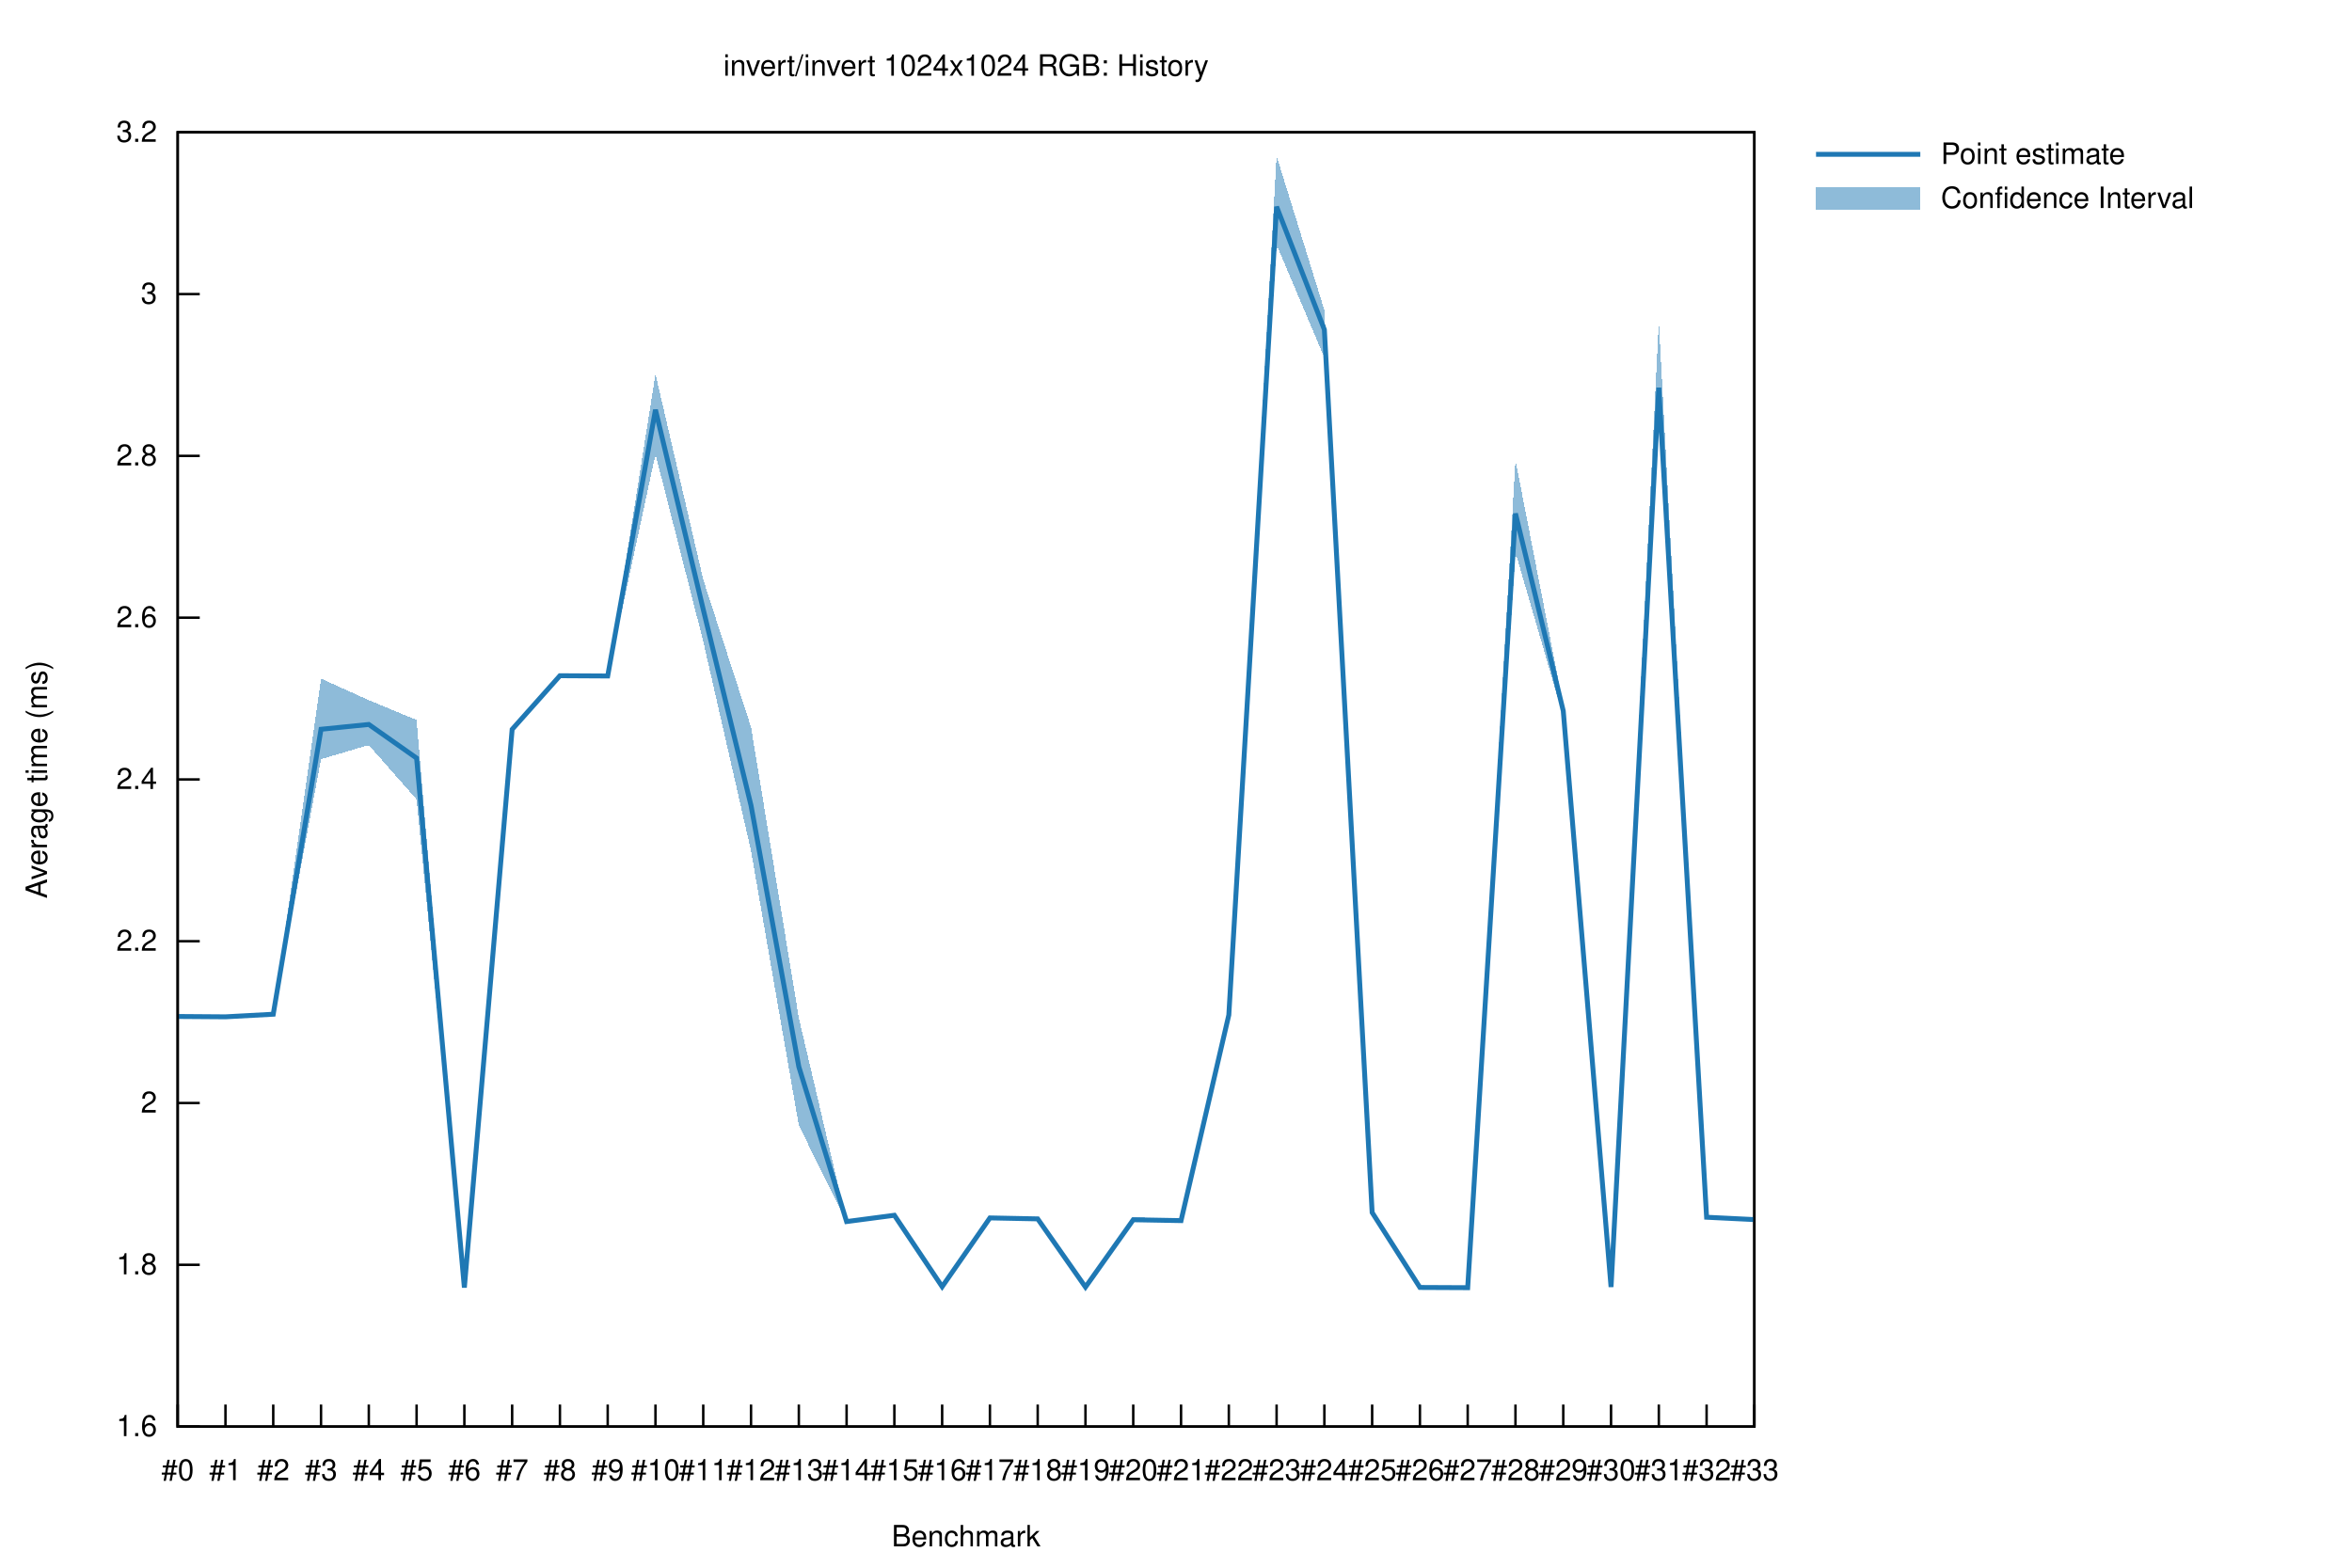
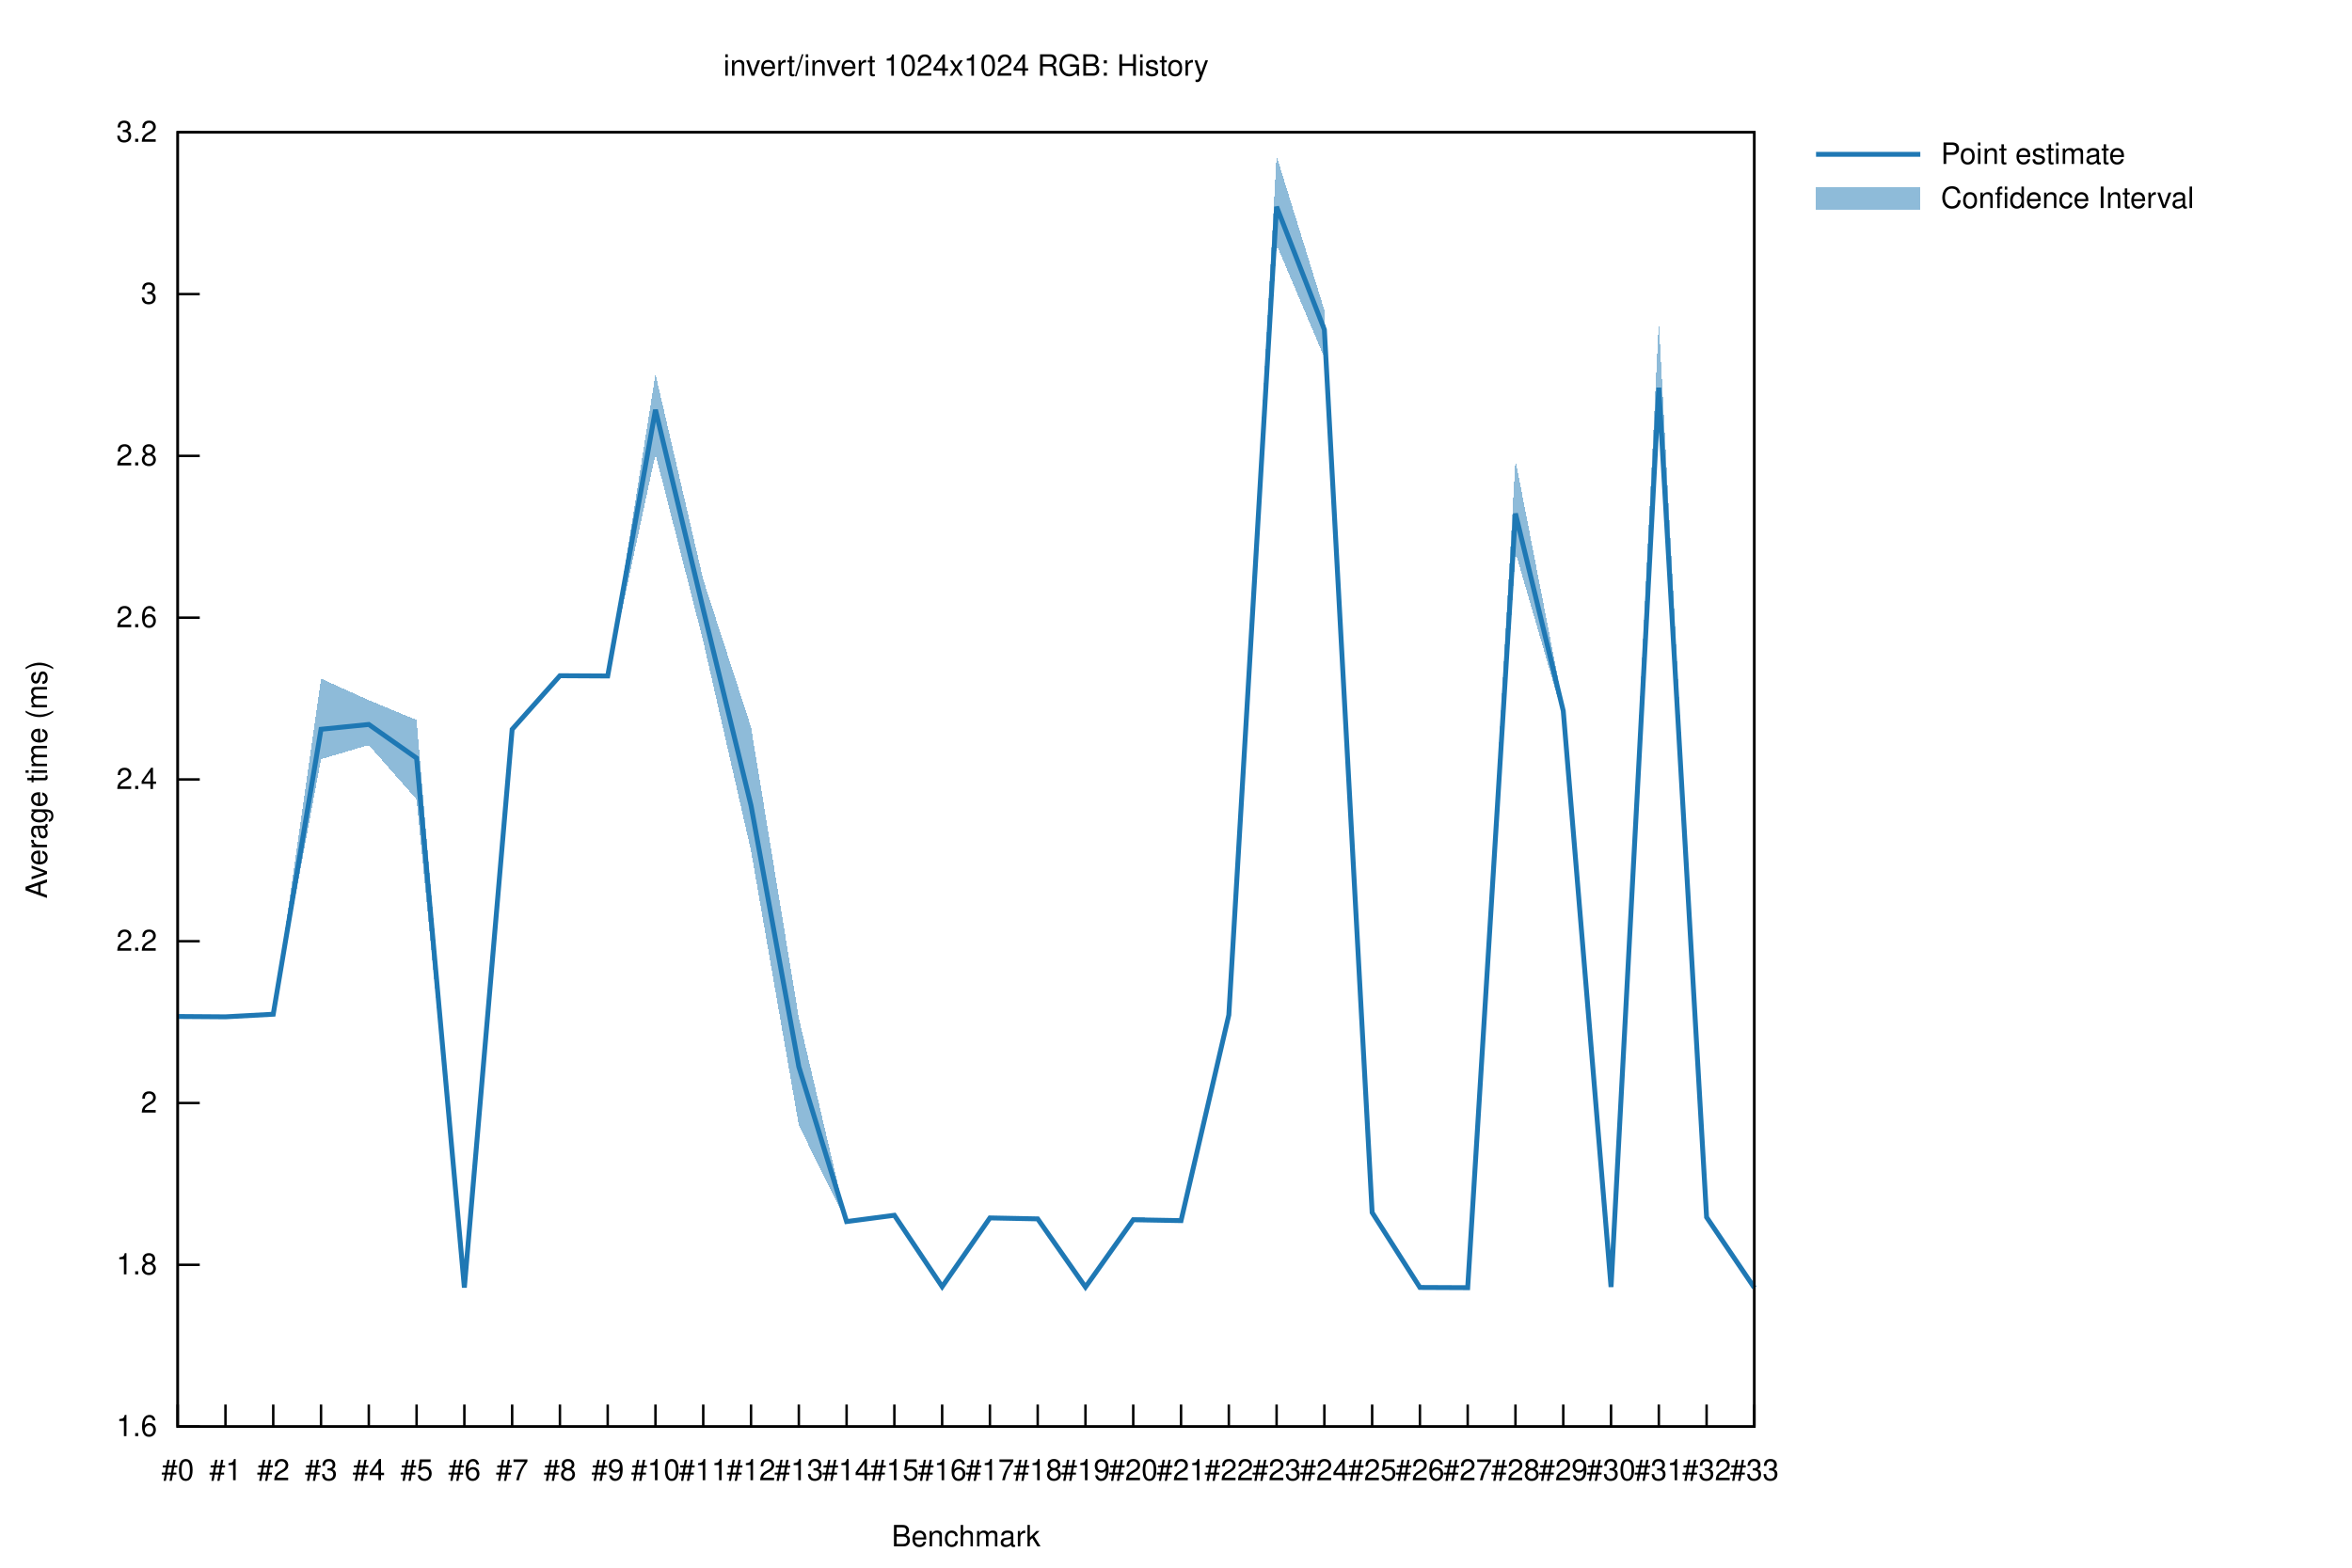
<svg xmlns="http://www.w3.org/2000/svg" xmlns:xlink="http://www.w3.org/1999/xlink" viewBox="0 0 960 640">
  <g id="gnuplot_canvas">
    <rect x="0" y="0" width="960" height="640" fill="none" />
    <defs>
      <circle id="gpDot" r="0.5" stroke-width="0.5" stroke="currentColor" />
      <path id="gpPt0" stroke-width="0.222" stroke="currentColor" d="M-1,0 h2 M0,-1 v2" />
      <path id="gpPt1" stroke-width="0.222" stroke="currentColor" d="M-1,-1 L1,1 M1,-1 L-1,1" />
      <path id="gpPt2" stroke-width="0.222" stroke="currentColor" d="M-1,0 L1,0 M0,-1 L0,1 M-1,-1 L1,1 M-1,1 L1,-1" />
      <rect id="gpPt3" stroke-width="0.222" stroke="currentColor" x="-1" y="-1" width="2" height="2" />
      <rect id="gpPt4" stroke-width="0.222" stroke="currentColor" fill="currentColor" x="-1" y="-1" width="2" height="2" />
      <circle id="gpPt5" stroke-width="0.222" stroke="currentColor" cx="0" cy="0" r="1" />
      <use xlink:href="#gpPt5" id="gpPt6" fill="currentColor" stroke="none" />
      <path id="gpPt7" stroke-width="0.222" stroke="currentColor" d="M0,-1.33 L-1.33,0.67 L1.33,0.67 z" />
      <use xlink:href="#gpPt7" id="gpPt8" fill="currentColor" stroke="none" />
      <use xlink:href="#gpPt7" id="gpPt9" stroke="currentColor" transform="rotate(180)" />
      <use xlink:href="#gpPt9" id="gpPt10" fill="currentColor" stroke="none" />
      <use xlink:href="#gpPt3" id="gpPt11" stroke="currentColor" transform="rotate(45)" />
      <use xlink:href="#gpPt11" id="gpPt12" fill="currentColor" stroke="none" />
      <path id="gpPt13" stroke-width="0.222" stroke="currentColor" d="M0,1.330 L1.265,0.411 L0.782,-1.067 L-0.782,-1.076 L-1.265,0.411 z" />
      <use xlink:href="#gpPt13" id="gpPt14" fill="currentColor" stroke="none" />
      <filter id="textbox" filterUnits="objectBoundingBox" x="0" y="0" height="1" width="1">
        <feFlood flood-color="white" flood-opacity="1" result="bgnd" />
        <feComposite in="SourceGraphic" in2="bgnd" operator="atop" />
      </filter>
      <filter id="greybox" filterUnits="objectBoundingBox" x="0" y="0" height="1" width="1">
        <feFlood flood-color="lightgrey" flood-opacity="1" result="grey" />
        <feComposite in="SourceGraphic" in2="grey" operator="atop" />
      </filter>
    </defs>
    <g fill="none" color="white" stroke="currentColor" stroke-width="1.00" stroke-linecap="butt" stroke-linejoin="miter">
</g>
    <g fill="none" color="black" stroke="currentColor" stroke-width="1.00" stroke-linecap="butt" stroke-linejoin="miter">
      <path stroke="black" d="M72.53,582.40 L81.53,582.40  " />
      <g transform="translate(64.14,586.30)" stroke="none" fill="black" font-family="Helvetica" font-size="12.00" text-anchor="end">
        <text>
          <tspan font-family="Helvetica"> 1.6</tspan>
        </text>
      </g>
    </g>
    <g fill="none" color="black" stroke="currentColor" stroke-width="1.00" stroke-linecap="butt" stroke-linejoin="miter">
      <path stroke="black" d="M72.53,516.35 L81.53,516.35  " />
      <g transform="translate(64.14,520.25)" stroke="none" fill="black" font-family="Helvetica" font-size="12.00" text-anchor="end">
        <text>
          <tspan font-family="Helvetica"> 1.8</tspan>
        </text>
      </g>
    </g>
    <g fill="none" color="black" stroke="currentColor" stroke-width="1.00" stroke-linecap="butt" stroke-linejoin="miter">
      <path stroke="black" d="M72.53,450.30 L81.53,450.30  " />
      <g transform="translate(64.14,454.20)" stroke="none" fill="black" font-family="Helvetica" font-size="12.00" text-anchor="end">
        <text>
          <tspan font-family="Helvetica"> 2</tspan>
        </text>
      </g>
    </g>
    <g fill="none" color="black" stroke="currentColor" stroke-width="1.00" stroke-linecap="butt" stroke-linejoin="miter">
      <path stroke="black" d="M72.53,384.25 L81.53,384.25  " />
      <g transform="translate(64.14,388.15)" stroke="none" fill="black" font-family="Helvetica" font-size="12.00" text-anchor="end">
        <text>
          <tspan font-family="Helvetica"> 2.2</tspan>
        </text>
      </g>
    </g>
    <g fill="none" color="black" stroke="currentColor" stroke-width="1.00" stroke-linecap="butt" stroke-linejoin="miter">
      <path stroke="black" d="M72.53,318.20 L81.53,318.20  " />
      <g transform="translate(64.14,322.10)" stroke="none" fill="black" font-family="Helvetica" font-size="12.00" text-anchor="end">
        <text>
          <tspan font-family="Helvetica"> 2.4</tspan>
        </text>
      </g>
    </g>
    <g fill="none" color="black" stroke="currentColor" stroke-width="1.00" stroke-linecap="butt" stroke-linejoin="miter">
      <path stroke="black" d="M72.53,252.16 L81.53,252.16  " />
      <g transform="translate(64.14,256.06)" stroke="none" fill="black" font-family="Helvetica" font-size="12.00" text-anchor="end">
        <text>
          <tspan font-family="Helvetica"> 2.6</tspan>
        </text>
      </g>
    </g>
    <g fill="none" color="black" stroke="currentColor" stroke-width="1.00" stroke-linecap="butt" stroke-linejoin="miter">
      <path stroke="black" d="M72.53,186.11 L81.53,186.11  " />
      <g transform="translate(64.14,190.01)" stroke="none" fill="black" font-family="Helvetica" font-size="12.00" text-anchor="end">
        <text>
          <tspan font-family="Helvetica"> 2.8</tspan>
        </text>
      </g>
    </g>
    <g fill="none" color="black" stroke="currentColor" stroke-width="1.00" stroke-linecap="butt" stroke-linejoin="miter">
      <path stroke="black" d="M72.53,120.06 L81.53,120.06  " />
      <g transform="translate(64.14,123.96)" stroke="none" fill="black" font-family="Helvetica" font-size="12.00" text-anchor="end">
        <text>
          <tspan font-family="Helvetica"> 3</tspan>
        </text>
      </g>
    </g>
    <g fill="none" color="black" stroke="currentColor" stroke-width="1.00" stroke-linecap="butt" stroke-linejoin="miter">
      <path stroke="black" d="M72.53,54.01 L81.53,54.01  " />
      <g transform="translate(64.14,57.91)" stroke="none" fill="black" font-family="Helvetica" font-size="12.00" text-anchor="end">
        <text>
          <tspan font-family="Helvetica"> 3.2</tspan>
        </text>
      </g>
    </g>
    <g fill="none" color="black" stroke="currentColor" stroke-width="1.00" stroke-linecap="butt" stroke-linejoin="miter">
      <path stroke="black" d="M72.53,582.40 L72.53,573.40  " />
      <g transform="translate(72.53,604.30)" stroke="none" fill="black" font-family="Helvetica" font-size="12.00" text-anchor="middle">
        <text>
          <tspan font-family="Helvetica">#0</tspan>
        </text>
      </g>
    </g>
    <g fill="none" color="black" stroke="currentColor" stroke-width="1.00" stroke-linecap="butt" stroke-linejoin="miter">
      <path stroke="black" d="M92.03,582.40 L92.03,573.40  " />
      <g transform="translate(92.03,604.30)" stroke="none" fill="black" font-family="Helvetica" font-size="12.00" text-anchor="middle">
        <text>
          <tspan font-family="Helvetica">#1</tspan>
        </text>
      </g>
    </g>
    <g fill="none" color="black" stroke="currentColor" stroke-width="1.00" stroke-linecap="butt" stroke-linejoin="miter">
      <path stroke="black" d="M111.53,582.40 L111.53,573.40  " />
      <g transform="translate(111.53,604.30)" stroke="none" fill="black" font-family="Helvetica" font-size="12.00" text-anchor="middle">
        <text>
          <tspan font-family="Helvetica">#2</tspan>
        </text>
      </g>
    </g>
    <g fill="none" color="black" stroke="currentColor" stroke-width="1.00" stroke-linecap="butt" stroke-linejoin="miter">
      <path stroke="black" d="M131.03,582.40 L131.03,573.40  " />
      <g transform="translate(131.03,604.30)" stroke="none" fill="black" font-family="Helvetica" font-size="12.00" text-anchor="middle">
        <text>
          <tspan font-family="Helvetica">#3</tspan>
        </text>
      </g>
    </g>
    <g fill="none" color="black" stroke="currentColor" stroke-width="1.00" stroke-linecap="butt" stroke-linejoin="miter">
      <path stroke="black" d="M150.53,582.40 L150.53,573.40  " />
      <g transform="translate(150.53,604.30)" stroke="none" fill="black" font-family="Helvetica" font-size="12.00" text-anchor="middle">
        <text>
          <tspan font-family="Helvetica">#4</tspan>
        </text>
      </g>
    </g>
    <g fill="none" color="black" stroke="currentColor" stroke-width="1.00" stroke-linecap="butt" stroke-linejoin="miter">
      <path stroke="black" d="M170.04,582.40 L170.04,573.40  " />
      <g transform="translate(170.04,604.30)" stroke="none" fill="black" font-family="Helvetica" font-size="12.00" text-anchor="middle">
        <text>
          <tspan font-family="Helvetica">#5</tspan>
        </text>
      </g>
    </g>
    <g fill="none" color="black" stroke="currentColor" stroke-width="1.00" stroke-linecap="butt" stroke-linejoin="miter">
      <path stroke="black" d="M189.54,582.40 L189.54,573.40  " />
      <g transform="translate(189.54,604.30)" stroke="none" fill="black" font-family="Helvetica" font-size="12.00" text-anchor="middle">
        <text>
          <tspan font-family="Helvetica">#6</tspan>
        </text>
      </g>
    </g>
    <g fill="none" color="black" stroke="currentColor" stroke-width="1.00" stroke-linecap="butt" stroke-linejoin="miter">
      <path stroke="black" d="M209.04,582.40 L209.04,573.40  " />
      <g transform="translate(209.04,604.30)" stroke="none" fill="black" font-family="Helvetica" font-size="12.00" text-anchor="middle">
        <text>
          <tspan font-family="Helvetica">#7</tspan>
        </text>
      </g>
    </g>
    <g fill="none" color="black" stroke="currentColor" stroke-width="1.00" stroke-linecap="butt" stroke-linejoin="miter">
      <path stroke="black" d="M228.54,582.40 L228.54,573.40  " />
      <g transform="translate(228.54,604.30)" stroke="none" fill="black" font-family="Helvetica" font-size="12.00" text-anchor="middle">
        <text>
          <tspan font-family="Helvetica">#8</tspan>
        </text>
      </g>
    </g>
    <g fill="none" color="black" stroke="currentColor" stroke-width="1.00" stroke-linecap="butt" stroke-linejoin="miter">
      <path stroke="black" d="M248.04,582.40 L248.04,573.40  " />
      <g transform="translate(248.04,604.30)" stroke="none" fill="black" font-family="Helvetica" font-size="12.00" text-anchor="middle">
        <text>
          <tspan font-family="Helvetica">#9</tspan>
        </text>
      </g>
    </g>
    <g fill="none" color="black" stroke="currentColor" stroke-width="1.00" stroke-linecap="butt" stroke-linejoin="miter">
      <path stroke="black" d="M267.54,582.40 L267.54,573.40  " />
      <g transform="translate(267.54,604.30)" stroke="none" fill="black" font-family="Helvetica" font-size="12.00" text-anchor="middle">
        <text>
          <tspan font-family="Helvetica">#10</tspan>
        </text>
      </g>
    </g>
    <g fill="none" color="black" stroke="currentColor" stroke-width="1.00" stroke-linecap="butt" stroke-linejoin="miter">
      <path stroke="black" d="M287.04,582.40 L287.04,573.40  " />
      <g transform="translate(287.04,604.30)" stroke="none" fill="black" font-family="Helvetica" font-size="12.00" text-anchor="middle">
        <text>
          <tspan font-family="Helvetica">#11</tspan>
        </text>
      </g>
    </g>
    <g fill="none" color="black" stroke="currentColor" stroke-width="1.00" stroke-linecap="butt" stroke-linejoin="miter">
      <path stroke="black" d="M306.54,582.40 L306.54,573.40  " />
      <g transform="translate(306.54,604.30)" stroke="none" fill="black" font-family="Helvetica" font-size="12.00" text-anchor="middle">
        <text>
          <tspan font-family="Helvetica">#12</tspan>
        </text>
      </g>
    </g>
    <g fill="none" color="black" stroke="currentColor" stroke-width="1.00" stroke-linecap="butt" stroke-linejoin="miter">
      <path stroke="black" d="M326.05,582.40 L326.05,573.40  " />
      <g transform="translate(326.05,604.30)" stroke="none" fill="black" font-family="Helvetica" font-size="12.00" text-anchor="middle">
        <text>
          <tspan font-family="Helvetica">#13</tspan>
        </text>
      </g>
    </g>
    <g fill="none" color="black" stroke="currentColor" stroke-width="1.00" stroke-linecap="butt" stroke-linejoin="miter">
      <path stroke="black" d="M345.55,582.40 L345.55,573.40  " />
      <g transform="translate(345.55,604.30)" stroke="none" fill="black" font-family="Helvetica" font-size="12.00" text-anchor="middle">
        <text>
          <tspan font-family="Helvetica">#14</tspan>
        </text>
      </g>
    </g>
    <g fill="none" color="black" stroke="currentColor" stroke-width="1.00" stroke-linecap="butt" stroke-linejoin="miter">
      <path stroke="black" d="M365.05,582.40 L365.05,573.40  " />
      <g transform="translate(365.05,604.30)" stroke="none" fill="black" font-family="Helvetica" font-size="12.00" text-anchor="middle">
        <text>
          <tspan font-family="Helvetica">#15</tspan>
        </text>
      </g>
    </g>
    <g fill="none" color="black" stroke="currentColor" stroke-width="1.00" stroke-linecap="butt" stroke-linejoin="miter">
      <path stroke="black" d="M384.55,582.40 L384.55,573.40  " />
      <g transform="translate(384.55,604.30)" stroke="none" fill="black" font-family="Helvetica" font-size="12.00" text-anchor="middle">
        <text>
          <tspan font-family="Helvetica">#16</tspan>
        </text>
      </g>
    </g>
    <g fill="none" color="black" stroke="currentColor" stroke-width="1.00" stroke-linecap="butt" stroke-linejoin="miter">
      <path stroke="black" d="M404.05,582.40 L404.05,573.40  " />
      <g transform="translate(404.05,604.30)" stroke="none" fill="black" font-family="Helvetica" font-size="12.00" text-anchor="middle">
        <text>
          <tspan font-family="Helvetica">#17</tspan>
        </text>
      </g>
    </g>
    <g fill="none" color="black" stroke="currentColor" stroke-width="1.00" stroke-linecap="butt" stroke-linejoin="miter">
      <path stroke="black" d="M423.55,582.40 L423.55,573.40  " />
      <g transform="translate(423.55,604.30)" stroke="none" fill="black" font-family="Helvetica" font-size="12.00" text-anchor="middle">
        <text>
          <tspan font-family="Helvetica">#18</tspan>
        </text>
      </g>
    </g>
    <g fill="none" color="black" stroke="currentColor" stroke-width="1.00" stroke-linecap="butt" stroke-linejoin="miter">
      <path stroke="black" d="M443.05,582.40 L443.05,573.40  " />
      <g transform="translate(443.05,604.30)" stroke="none" fill="black" font-family="Helvetica" font-size="12.00" text-anchor="middle">
        <text>
          <tspan font-family="Helvetica">#19</tspan>
        </text>
      </g>
    </g>
    <g fill="none" color="black" stroke="currentColor" stroke-width="1.00" stroke-linecap="butt" stroke-linejoin="miter">
      <path stroke="black" d="M462.55,582.40 L462.55,573.40  " />
      <g transform="translate(462.55,604.30)" stroke="none" fill="black" font-family="Helvetica" font-size="12.00" text-anchor="middle">
        <text>
          <tspan font-family="Helvetica">#20</tspan>
        </text>
      </g>
    </g>
    <g fill="none" color="black" stroke="currentColor" stroke-width="1.00" stroke-linecap="butt" stroke-linejoin="miter">
      <path stroke="black" d="M482.06,582.40 L482.06,573.40  " />
      <g transform="translate(482.06,604.30)" stroke="none" fill="black" font-family="Helvetica" font-size="12.00" text-anchor="middle">
        <text>
          <tspan font-family="Helvetica">#21</tspan>
        </text>
      </g>
    </g>
    <g fill="none" color="black" stroke="currentColor" stroke-width="1.00" stroke-linecap="butt" stroke-linejoin="miter">
      <path stroke="black" d="M501.56,582.40 L501.56,573.40  " />
      <g transform="translate(501.56,604.30)" stroke="none" fill="black" font-family="Helvetica" font-size="12.00" text-anchor="middle">
        <text>
          <tspan font-family="Helvetica">#22</tspan>
        </text>
      </g>
    </g>
    <g fill="none" color="black" stroke="currentColor" stroke-width="1.00" stroke-linecap="butt" stroke-linejoin="miter">
      <path stroke="black" d="M521.06,582.40 L521.06,573.40  " />
      <g transform="translate(521.06,604.30)" stroke="none" fill="black" font-family="Helvetica" font-size="12.00" text-anchor="middle">
        <text>
          <tspan font-family="Helvetica">#23</tspan>
        </text>
      </g>
    </g>
    <g fill="none" color="black" stroke="currentColor" stroke-width="1.00" stroke-linecap="butt" stroke-linejoin="miter">
      <path stroke="black" d="M540.56,582.40 L540.56,573.40  " />
      <g transform="translate(540.56,604.30)" stroke="none" fill="black" font-family="Helvetica" font-size="12.00" text-anchor="middle">
        <text>
          <tspan font-family="Helvetica">#24</tspan>
        </text>
      </g>
    </g>
    <g fill="none" color="black" stroke="currentColor" stroke-width="1.00" stroke-linecap="butt" stroke-linejoin="miter">
      <path stroke="black" d="M560.06,582.40 L560.06,573.40  " />
      <g transform="translate(560.06,604.30)" stroke="none" fill="black" font-family="Helvetica" font-size="12.00" text-anchor="middle">
        <text>
          <tspan font-family="Helvetica">#25</tspan>
        </text>
      </g>
    </g>
    <g fill="none" color="black" stroke="currentColor" stroke-width="1.00" stroke-linecap="butt" stroke-linejoin="miter">
      <path stroke="black" d="M579.56,582.40 L579.56,573.40  " />
      <g transform="translate(579.56,604.30)" stroke="none" fill="black" font-family="Helvetica" font-size="12.00" text-anchor="middle">
        <text>
          <tspan font-family="Helvetica">#26</tspan>
        </text>
      </g>
    </g>
    <g fill="none" color="black" stroke="currentColor" stroke-width="1.00" stroke-linecap="butt" stroke-linejoin="miter">
      <path stroke="black" d="M599.06,582.40 L599.06,573.40  " />
      <g transform="translate(599.06,604.30)" stroke="none" fill="black" font-family="Helvetica" font-size="12.00" text-anchor="middle">
        <text>
          <tspan font-family="Helvetica">#27</tspan>
        </text>
      </g>
    </g>
    <g fill="none" color="black" stroke="currentColor" stroke-width="1.00" stroke-linecap="butt" stroke-linejoin="miter">
      <path stroke="black" d="M618.56,582.40 L618.56,573.40  " />
      <g transform="translate(618.56,604.30)" stroke="none" fill="black" font-family="Helvetica" font-size="12.00" text-anchor="middle">
        <text>
          <tspan font-family="Helvetica">#28</tspan>
        </text>
      </g>
    </g>
    <g fill="none" color="black" stroke="currentColor" stroke-width="1.00" stroke-linecap="butt" stroke-linejoin="miter">
      <path stroke="black" d="M638.07,582.40 L638.07,573.40  " />
      <g transform="translate(638.07,604.30)" stroke="none" fill="black" font-family="Helvetica" font-size="12.00" text-anchor="middle">
        <text>
          <tspan font-family="Helvetica">#29</tspan>
        </text>
      </g>
    </g>
    <g fill="none" color="black" stroke="currentColor" stroke-width="1.00" stroke-linecap="butt" stroke-linejoin="miter">
      <path stroke="black" d="M657.57,582.40 L657.57,573.40  " />
      <g transform="translate(657.57,604.30)" stroke="none" fill="black" font-family="Helvetica" font-size="12.00" text-anchor="middle">
        <text>
          <tspan font-family="Helvetica">#30</tspan>
        </text>
      </g>
    </g>
    <g fill="none" color="black" stroke="currentColor" stroke-width="1.00" stroke-linecap="butt" stroke-linejoin="miter">
      <path stroke="black" d="M677.07,582.40 L677.07,573.40  " />
      <g transform="translate(677.07,604.30)" stroke="none" fill="black" font-family="Helvetica" font-size="12.00" text-anchor="middle">
        <text>
          <tspan font-family="Helvetica">#31</tspan>
        </text>
      </g>
    </g>
    <g fill="none" color="black" stroke="currentColor" stroke-width="1.00" stroke-linecap="butt" stroke-linejoin="miter">
      <path stroke="black" d="M696.57,582.40 L696.57,573.40  " />
      <g transform="translate(696.57,604.30)" stroke="none" fill="black" font-family="Helvetica" font-size="12.00" text-anchor="middle">
        <text>
          <tspan font-family="Helvetica">#32</tspan>
        </text>
      </g>
    </g>
    <g fill="none" color="black" stroke="currentColor" stroke-width="1.00" stroke-linecap="butt" stroke-linejoin="miter">
      <path stroke="black" d="M716.07,582.40 L716.07,573.40  " />
      <g transform="translate(716.07,604.30)" stroke="none" fill="black" font-family="Helvetica" font-size="12.00" text-anchor="middle">
        <text>
          <tspan font-family="Helvetica">#33</tspan>
        </text>
      </g>
    </g>
    <g fill="none" color="black" stroke="currentColor" stroke-width="1.00" stroke-linecap="butt" stroke-linejoin="miter">
</g>
    <g fill="none" color="black" stroke="currentColor" stroke-width="1.00" stroke-linecap="butt" stroke-linejoin="miter">
      <path stroke="black" d="M72.53,54.01 L72.53,582.40 L716.07,582.40 L716.07,54.01 L72.53,54.01 Z  " />
    </g>
    <g fill="none" color="black" stroke="currentColor" stroke-width="1.00" stroke-linecap="butt" stroke-linejoin="miter">
      <g transform="translate(19.18,318.21) rotate(270)" stroke="none" fill="black" font-family="Helvetica" font-size="12.00" text-anchor="middle">
        <text>
          <tspan font-family="Helvetica">Average time (ms)</tspan>
        </text>
      </g>
    </g>
    <g fill="none" color="black" stroke="currentColor" stroke-width="1.00" stroke-linecap="butt" stroke-linejoin="miter">
      <g transform="translate(394.30,631.30)" stroke="none" fill="black" font-family="Helvetica" font-size="12.00" text-anchor="middle">
        <text>
          <tspan font-family="Helvetica">Benchmark</tspan>
        </text>
      </g>
    </g>
    <g fill="none" color="black" stroke="currentColor" stroke-width="1.00" stroke-linecap="butt" stroke-linejoin="miter">
</g>
    <g id="gnuplot_plot_1">
      <g fill="none" color="white" stroke="currentColor" stroke-width="2.00" stroke-linecap="butt" stroke-linejoin="miter">
</g>
      <g fill="none" color="black" stroke="currentColor" stroke-width="2.00" stroke-linecap="butt" stroke-linejoin="miter">
        <g transform="translate(792.19,66.91)" stroke="none" fill="black" font-family="Helvetica" font-size="12.00" text-anchor="start">
          <text>
            <tspan font-family="Helvetica">Point estimate</tspan>
          </text>
        </g>
      </g>
      <g fill="none" color="black" stroke="currentColor" stroke-width="2.00" stroke-linecap="butt" stroke-linejoin="miter">
-         <path stroke="rgb( 31, 120, 180)" d="M741.24,63.01 L783.80,63.01 M72.53,414.97 L92.03,415.11 L111.53,414.05 L131.03,297.72 L150.53,295.75 L170.04,309.49   L189.54,525.66 L209.04,297.75 L228.54,275.86 L248.04,275.97 L267.54,167.28 L287.04,248.81 L306.54,328.83 L326.05,435.49   L345.55,498.70 L365.05,496.13 L384.55,525.28 L404.05,497.21 L423.55,497.60 L443.05,525.44 L462.55,497.96 L482.06,498.31   L501.56,414.36 L521.06,84.38 L540.56,134.57 L560.06,495.00 L579.56,525.60 L599.06,525.69 L618.56,209.63 L638.07,290.24   L657.57,525.42 L677.07,158.27 L696.57,496.93 L716.07,497.89  " />
+         <path stroke="rgb( 31, 120, 180)" d="M741.24,63.01 L783.80,63.01 M72.53,414.97 L92.03,415.11 L111.53,414.05 L131.03,297.72 L150.53,295.75 L170.04,309.49   L189.54,525.66 L209.04,297.75 L228.54,275.86 L248.04,275.97 L267.54,167.28 L287.04,248.81 L306.54,328.83 L326.05,435.49   L345.55,498.70 L365.05,496.13 L384.55,525.28 L404.05,497.21 L423.55,497.60 L443.05,525.44 L462.55,497.96 L482.06,498.31   L501.56,414.36 L521.06,84.38 L540.56,134.57 L560.06,495.00 L579.56,525.60 L599.06,525.69 L618.56,209.63 L638.07,290.24   L657.57,525.42 L677.07,158.27 L696.57,496.93 L716.07,525.74  " />
      </g>
    </g>
    <g id="gnuplot_plot_2">
      <g fill="none" color="white" stroke="rgb( 31, 120, 180)" stroke-width="1.00" stroke-linecap="butt" stroke-linejoin="miter">
</g>
      <g fill="none" color="black" stroke="currentColor" stroke-width="1.00" stroke-linecap="butt" stroke-linejoin="miter">
        <g transform="translate(792.19,84.91)" stroke="none" fill="black" font-family="Helvetica" font-size="12.00" text-anchor="start">
          <text>
            <tspan font-family="Helvetica">Confidence Interval</tspan>
          </text>
        </g>
      </g>
      <g fill="none" color="black" stroke="currentColor" stroke-width="1.00" stroke-linecap="butt" stroke-linejoin="miter">
        <g stroke="none" shape-rendering="crispEdges">
          <polygon fill="rgb( 31, 120, 180)" fill-opacity="0.5" points="741.24,85.51 783.80,85.51 783.80,76.51 741.24,76.51 " />
-           <polygon fill="rgb( 31, 120, 180)" fill-opacity="0.5" points="72.53,414.87 92.03,415.09 111.53,413.91 131.03,277.04 150.53,285.83 170.04,293.93 189.54,525.56 209.04,297.57 228.54,275.79 248.04,275.85 267.54,152.69 287.04,236.65 306.54,296.84 326.05,415.57 345.55,498.66 365.05,495.89 384.55,524.89 404.05,497.01 423.55,497.50 443.05,525.38 462.55,496.72 482.06,498.19 501.56,414.23 521.06,63.70 540.56,126.58 560.06,494.62 579.56,525.48 599.06,525.64 618.56,187.83 638.07,287.99 657.57,525.27 677.07,131.15 696.57,496.77 716.07,497.75 716.07,498.05 696.57,497.14 677.07,171.22 657.57,525.50 638.07,292.66 618.56,225.49 599.06,525.71 579.56,525.65 560.06,495.43 540.56,146.01 521.06,99.90 501.56,414.44 482.06,498.43 462.55,498.59 443.05,525.49 423.55,497.66 404.05,497.34 384.55,525.56 365.05,496.29 345.55,498.72 326.05,459.47 306.54,347.38 287.04,261.88 267.54,185.43 248.04,276.05 228.54,275.93 209.04,297.87 189.54,525.72 170.04,326.35 150.53,304.17 131.03,309.91 111.53,414.18 92.03,415.14 72.53,415.02 " />
+           <polygon fill="rgb( 31, 120, 180)" fill-opacity="0.5" points="72.53,414.87 92.03,415.09 111.53,413.91 131.03,277.04 150.53,285.83 170.04,293.93 189.54,525.56 209.04,297.57 228.54,275.79 248.04,275.85 267.54,152.69 287.04,236.65 306.54,296.84 326.05,415.57 345.55,498.66 365.05,495.89 384.55,524.89 404.05,497.01 423.55,497.50 443.05,525.38 462.55,496.72 482.06,498.19 501.56,414.23 521.06,63.70 540.56,126.58 560.06,494.62 579.56,525.48 599.06,525.64 618.56,187.83 638.07,287.99 657.57,525.27 677.07,131.15 696.57,496.77 716.07,525.70 716.07,525.76 696.57,497.14 677.07,171.22 657.57,525.50 638.07,292.66 618.56,225.49 599.06,525.71 579.56,525.65 560.06,495.43 540.56,146.01 521.06,99.90 501.56,414.44 482.06,498.43 462.55,498.59 443.05,525.49 423.55,497.66 404.05,497.34 384.55,525.56 365.05,496.29 345.55,498.72 326.05,459.47 306.54,347.38 287.04,261.88 267.54,185.43 248.04,276.05 228.54,275.93 209.04,297.87 189.54,525.72 170.04,326.35 150.53,304.17 131.03,309.91 111.53,414.18 92.03,415.14 72.53,415.02 " />
        </g>
      </g>
    </g>
    <g fill="none" color="white" stroke="rgb( 31, 120, 180)" stroke-width="2.00" stroke-linecap="butt" stroke-linejoin="miter">
</g>
    <g fill="none" color="black" stroke="currentColor" stroke-width="2.00" stroke-linecap="butt" stroke-linejoin="miter">
</g>
    <g fill="none" color="black" stroke="black" stroke-width="1.00" stroke-linecap="butt" stroke-linejoin="miter">
</g>
    <g fill="none" color="black" stroke="currentColor" stroke-width="1.00" stroke-linecap="butt" stroke-linejoin="miter">
      <path stroke="black" d="M72.53,54.01 L72.53,582.40 L716.07,582.40 L716.07,54.01 L72.53,54.01 Z  " />
    </g>
    <g fill="none" color="black" stroke="currentColor" stroke-width="1.00" stroke-linecap="butt" stroke-linejoin="miter">
      <g transform="translate(394.30,30.91)" stroke="none" fill="black" font-family="Helvetica" font-size="12.00" text-anchor="middle">
        <text>
          <tspan font-family="Helvetica">invert/invert 1024x1024 RGB: History</tspan>
        </text>
      </g>
    </g>
    <g fill="none" color="black" stroke="currentColor" stroke-width="1.00" stroke-linecap="butt" stroke-linejoin="miter">
</g>
  </g>
</svg>
